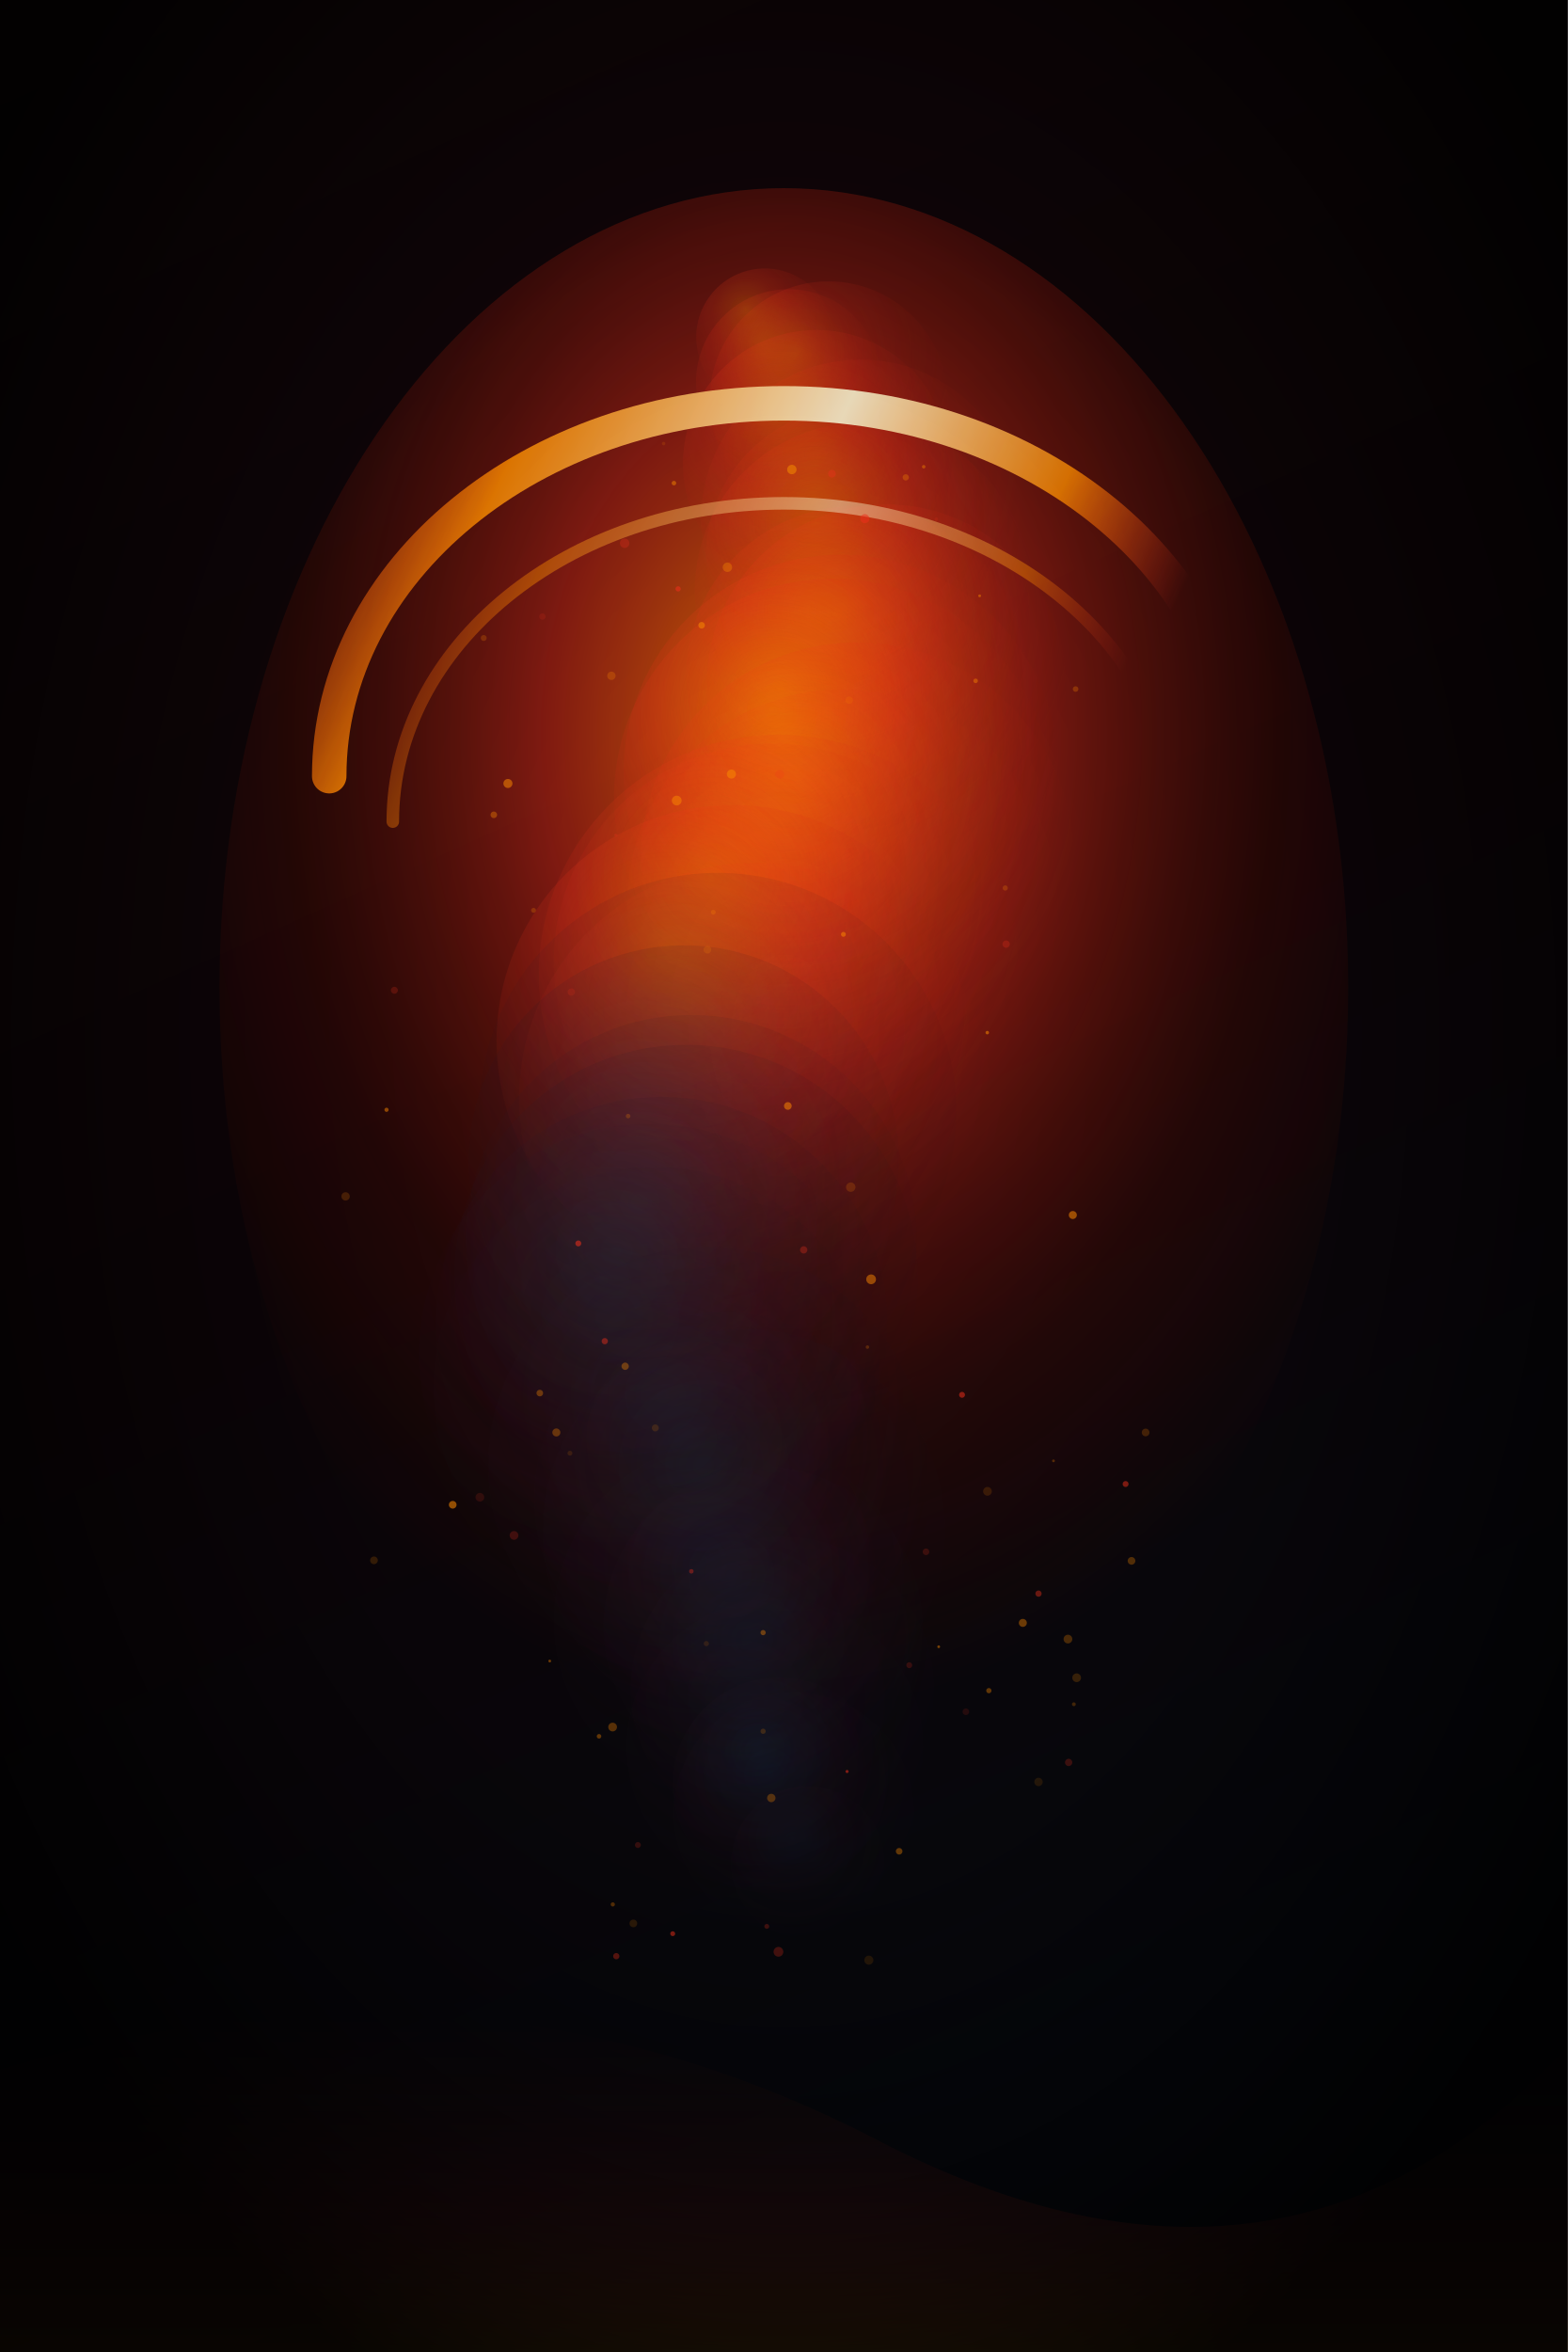
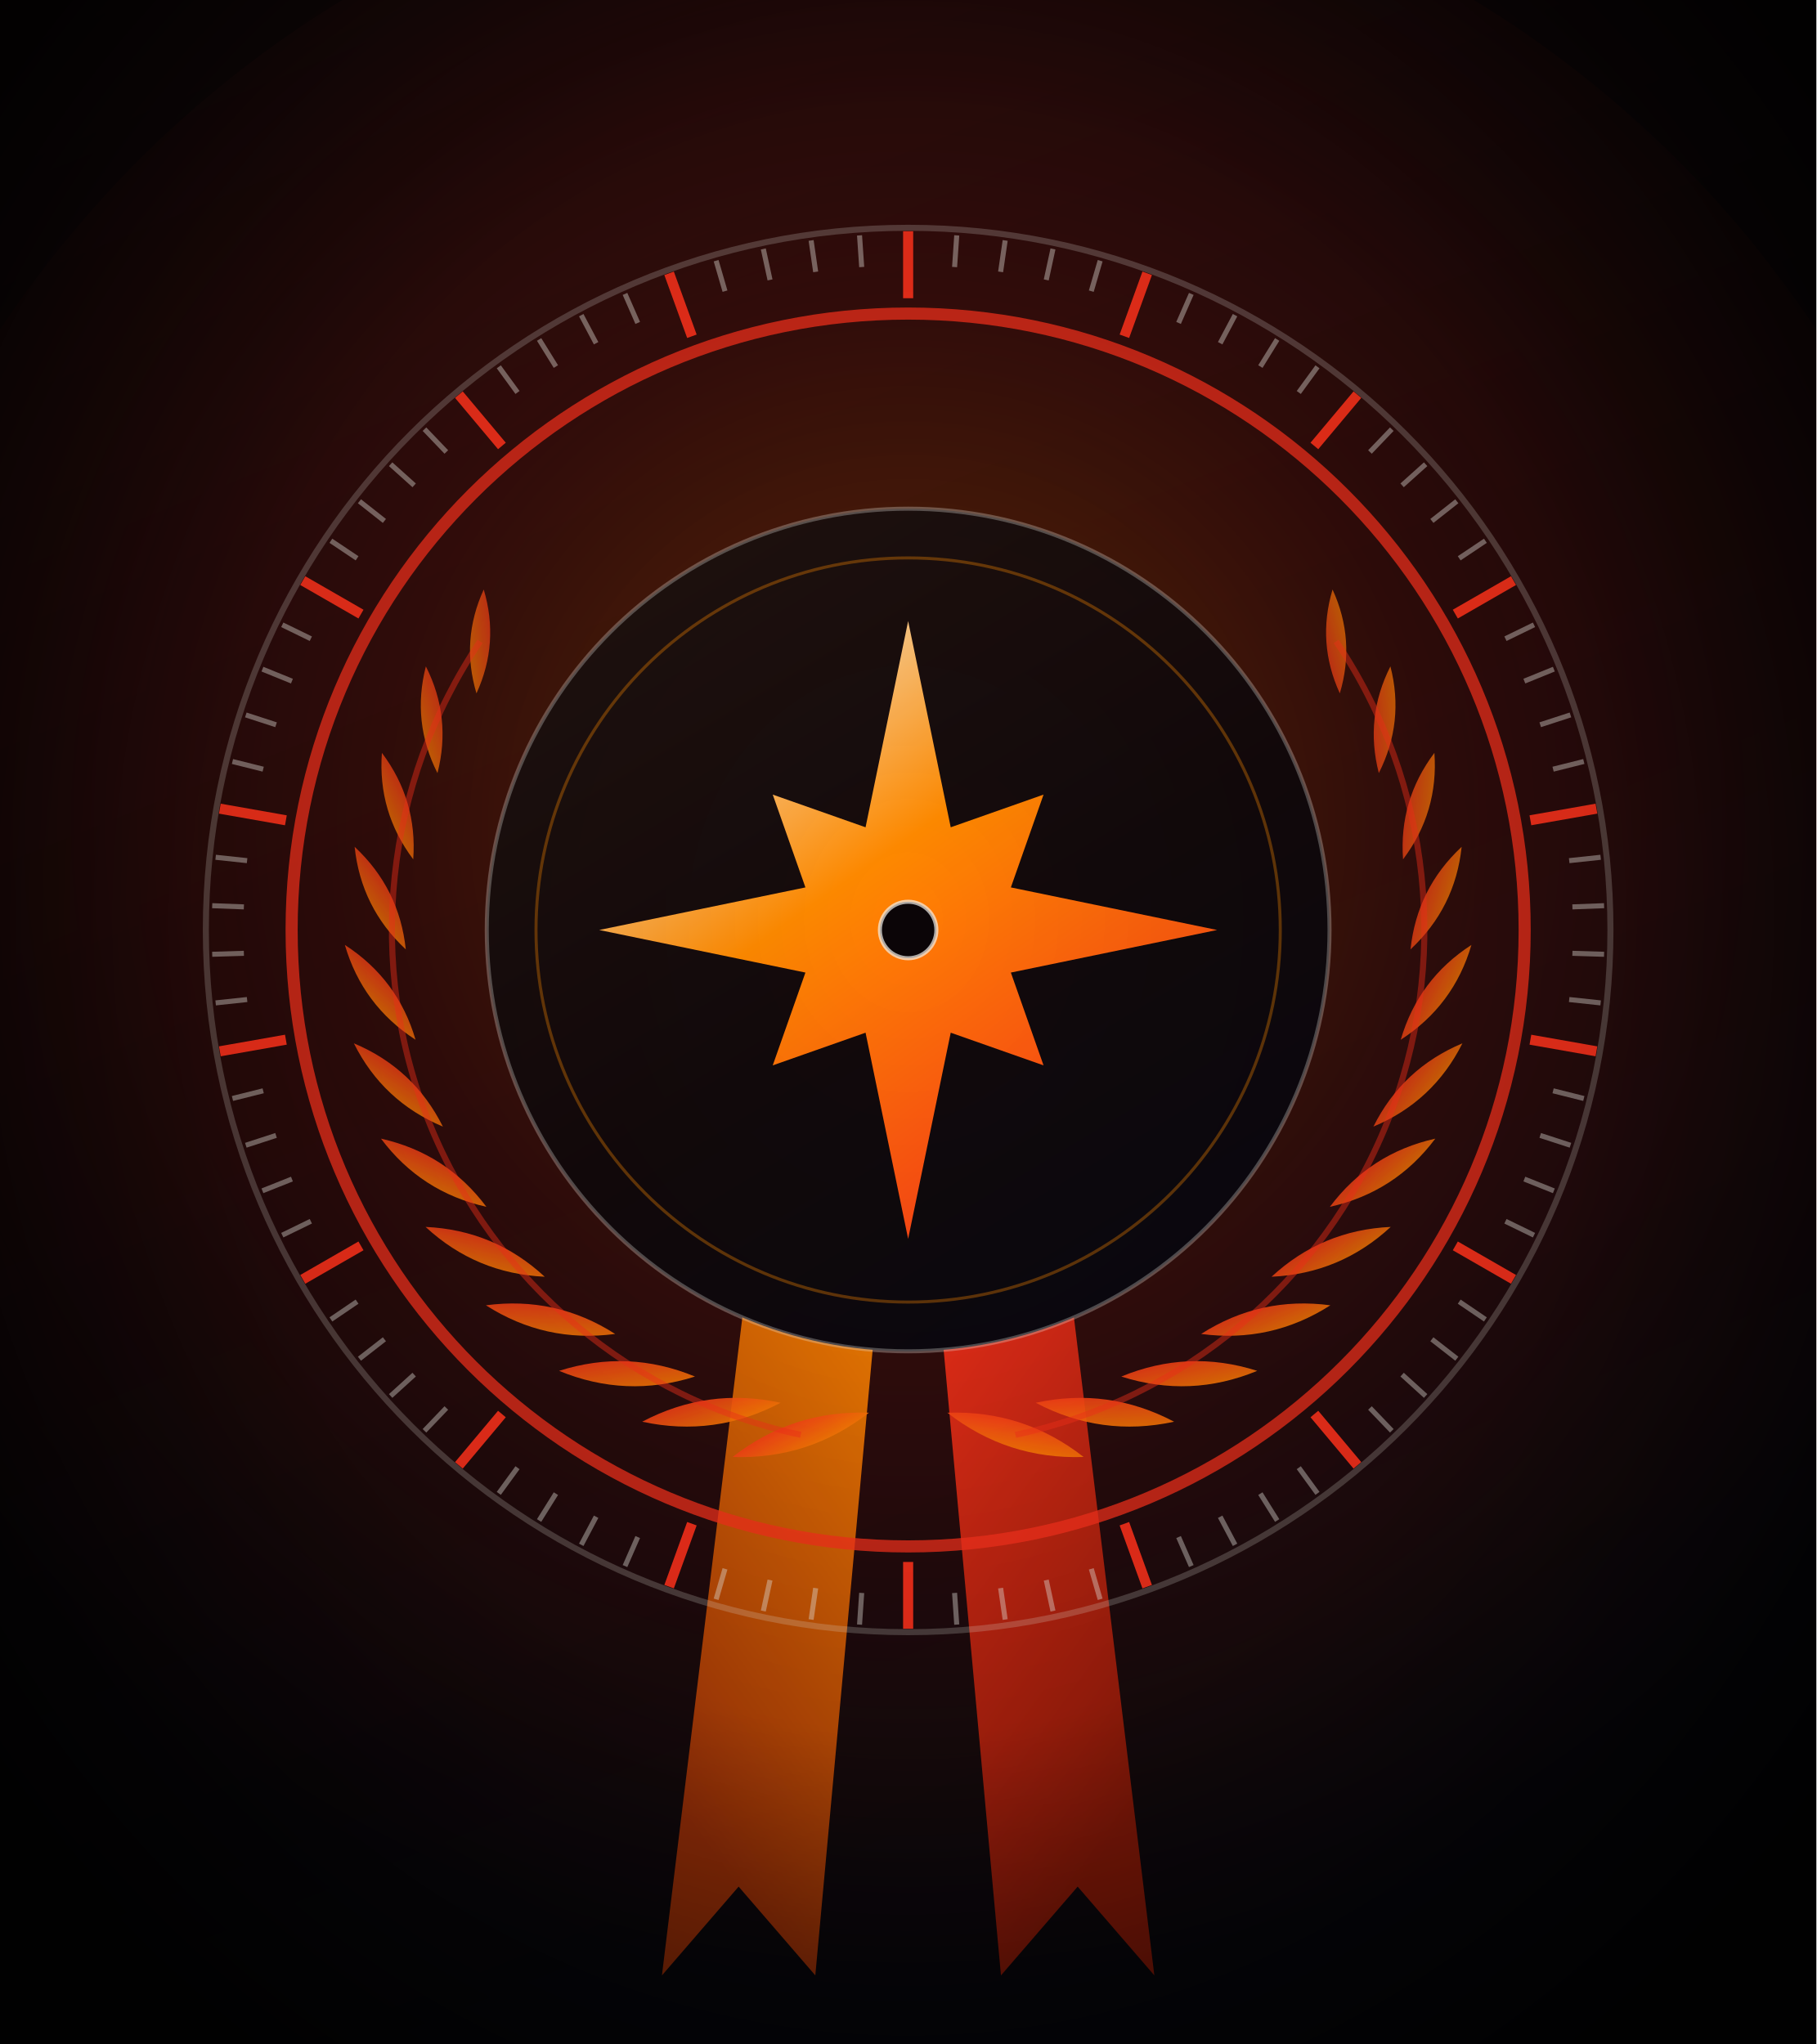
- <svg xmlns="http://www.w3.org/2000/svg" viewBox="0 0 900 1350" width="900" height="1350" role="img">
+ <svg xmlns="http://www.w3.org/2000/svg" viewBox="0 0 900 1013" width="900" height="1013" role="img">
  <defs>
-     <linearGradient id="ground" x1="0" y1="0" x2="0.3" y2="1">
-       <stop offset="0" stop-color="#120608" />
-       <stop offset="0.55" stop-color="#0c0407" />
-       <stop offset="1" stop-color="#07090f" />
+     <linearGradient id="ground" x1="0" y1="0" x2="0.35" y2="1">
+       <stop offset="0" stop-color="#150809" />
+       <stop offset="0.5" stop-color="#0b0507" />
+       <stop offset="1" stop-color="#07070c" />
    </linearGradient>
-     <radialGradient id="glow" cx="0.5" cy="0.34" r="0.62">
-       <stop offset="0" stop-color="#ff8a00" stop-opacity="0.85" />
-       <stop offset="0.35" stop-color="#fd321c" stop-opacity="0.5" />
-       <stop offset="0.72" stop-color="#7d1204" stop-opacity="0.22" />
-       <stop offset="1" stop-color="#7d1204" stop-opacity="0" />
+     <radialGradient id="halo" cx="0.5" cy="0.45" r="0.55">
+       <stop offset="0" stop-color="#ff8a00" stop-opacity="0.34" />
+       <stop offset="0.45" stop-color="#fd321c" stop-opacity="0.16" />
+       <stop offset="1" stop-color="#fd321c" stop-opacity="0" />
    </radialGradient>
-     <radialGradient id="warm" cx="0.36" cy="0.3" r="0.72">
-       <stop offset="0" stop-color="#ff8a00" stop-opacity="0.9" />
-       <stop offset="0.4" stop-color="#fd321c" stop-opacity="0.45" />
-       <stop offset="1" stop-color="#7d1204" stop-opacity="0" />
-     </radialGradient>
-     <radialGradient id="cool" cx="0.4" cy="0.34" r="0.75">
-       <stop offset="0" stop-color="#1b3550" stop-opacity="0.75" />
-       <stop offset="0.45" stop-color="#2a1526" stop-opacity="0.4" />
-       <stop offset="1" stop-color="#0a0710" stop-opacity="0" />
-     </radialGradient>
-     <linearGradient id="rim" x1="0" y1="0" x2="1" y2="0.2">
-       <stop offset="0" stop-color="#fd321c" stop-opacity="0" />
-       <stop offset="0.22" stop-color="#ff8a00" stop-opacity="0.95" />
-       <stop offset="0.55" stop-color="#fff3d0" stop-opacity="1" />
-       <stop offset="0.82" stop-color="#ff8a00" stop-opacity="0.9" />
-       <stop offset="1" stop-color="#fd321c" stop-opacity="0" />
+     <linearGradient id="disc" x1="0.2" y1="0" x2="0.8" y2="1">
+       <stop offset="0" stop-color="#20120f" />
+       <stop offset="0.55" stop-color="#12090b" />
+       <stop offset="1" stop-color="#0a0810" />
    </linearGradient>
-     <linearGradient id="floor" x1="0" y1="0" x2="0" y2="1">
-       <stop offset="0" stop-color="#7d1204" stop-opacity="0" />
-       <stop offset="0.6" stop-color="#fd321c" stop-opacity="0.28" />
-       <stop offset="1" stop-color="#ff8a00" stop-opacity="0.5" />
+     <linearGradient id="burst" x1="0.15" y1="0" x2="0.85" y2="1">
+       <stop offset="0" stop-color="#fff4dd" />
+       <stop offset="0.4" stop-color="#ff8a00" />
+       <stop offset="1" stop-color="#fd321c" />
    </linearGradient>
-     <radialGradient id="vignette" cx="0.5" cy="0.44" r="0.62">
+     <linearGradient id="leaf" x1="0" y1="0" x2="1" y2="1">
+       <stop offset="0" stop-color="#ff8a00" />
+       <stop offset="1" stop-color="#fd321c" />
+     </linearGradient>
+     <linearGradient id="bandA" x1="0" y1="0" x2="0.4" y2="1">
+       <stop offset="0" stop-color="#fd321c" />
+       <stop offset="1" stop-color="#8d1a08" />
+     </linearGradient>
+     <linearGradient id="bandB" x1="1" y1="0" x2="0.6" y2="1">
+       <stop offset="0" stop-color="#ff8a00" />
+       <stop offset="1" stop-color="#a33208" />
+     </linearGradient>
+     <radialGradient id="vignette" cx="0.5" cy="0.45" r="0.66">
      <stop offset="0" stop-color="#000" stop-opacity="0" />
-       <stop offset="0.55" stop-color="#000" stop-opacity="0.1" />
-       <stop offset="0.8" stop-color="#000" stop-opacity="0.52" />
-       <stop offset="1" stop-color="#000" stop-opacity="0.86" />
+       <stop offset="0.6" stop-color="#000" stop-opacity="0.12" />
+       <stop offset="0.85" stop-color="#000" stop-opacity="0.55" />
+       <stop offset="1" stop-color="#000" stop-opacity="0.88" />
    </radialGradient>
  </defs>
-   <rect width="900" height="1350" fill="url(#ground)" />
-   <ellipse cx="450" cy="567" rx="324" ry="459" fill="url(#glow)" />
-   <circle cx="439.1" cy="193.5" r="39.4" fill="url(#warm)" opacity="0.34" />
-   <circle cx="452.8" cy="219.2" r="53.2" fill="url(#warm)" opacity="0.32" />
-   <circle cx="475.7" cy="229.8" r="68.3" fill="url(#warm)" opacity="0.29" />
-   <circle cx="468.7" cy="266" r="76.6" fill="url(#warm)" opacity="0.35" />
-   <circle cx="494" cy="297.9" r="91.5" fill="url(#warm)" opacity="0.19" />
-   <circle cx="491" cy="319.4" r="85.7" fill="url(#warm)" opacity="0.19" />
-   <circle cx="495" cy="338.7" r="96.1" fill="url(#warm)" opacity="0.25" />
-   <circle cx="491.4" cy="387.9" r="97.5" fill="url(#warm)" opacity="0.28" />
-   <circle cx="508.8" cy="392.6" r="103.1" fill="url(#warm)" opacity="0.32" />
-   <circle cx="482.9" cy="443.3" r="124.9" fill="url(#warm)" opacity="0.34" />
-   <circle cx="478.2" cy="457.8" r="125.7" fill="url(#warm)" opacity="0.34" />
-   <circle cx="492.2" cy="493" r="124.3" fill="url(#warm)" opacity="0.25" />
-   <circle cx="483.6" cy="519.3" r="123.6" fill="url(#warm)" opacity="0.17" />
-   <circle cx="443.2" cy="552.1" r="125.3" fill="url(#warm)" opacity="0.17" />
-   <circle cx="447.1" cy="559.5" r="137.8" fill="url(#warm)" opacity="0.27" />
-   <circle cx="420.5" cy="597.5" r="135.4" fill="url(#warm)" opacity="0.32" />
-   <circle cx="433.3" cy="630.5" r="135.3" fill="url(#warm)" opacity="0.16" />
-   <circle cx="412.1" cy="637.9" r="136.9" fill="url(#cool)" opacity="0.21" />
-   <circle cx="392.6" cy="666.1" r="123.5" fill="url(#cool)" opacity="0.26" />
-   <circle cx="396.9" cy="712" r="129.4" fill="url(#cool)" opacity="0.22" />
-   <circle cx="393.9" cy="732.7" r="133" fill="url(#cool)" opacity="0.28" />
-   <circle cx="379.8" cy="759.2" r="129.6" fill="url(#cool)" opacity="0.27" />
-   <circle cx="372.8" cy="777.2" r="132.2" fill="url(#cool)" opacity="0.17" />
-   <circle cx="375.6" cy="796.5" r="126.8" fill="url(#cool)" opacity="0.16" />
-   <circle cx="405.7" cy="840.9" r="125.4" fill="url(#cool)" opacity="0.25" />
-   <circle cx="414.2" cy="860.4" r="107.5" fill="url(#cool)" opacity="0.19" />
-   <circle cx="427.1" cy="878.2" r="115.5" fill="url(#cool)" opacity="0.26" />
-   <circle cx="422.1" cy="930.4" r="104.1" fill="url(#cool)" opacity="0.18" />
-   <circle cx="438.1" cy="933.3" r="91.6" fill="url(#cool)" opacity="0.27" />
-   <circle cx="449.2" cy="969" r="87.1" fill="url(#cool)" opacity="0.24" />
-   <circle cx="445" cy="1002.8" r="85.2" fill="url(#cool)" opacity="0.18" />
-   <circle cx="447.4" cy="1024" r="61.2" fill="url(#cool)" opacity="0.29" />
-   <circle cx="455.8" cy="1040.5" r="69.1" fill="url(#cool)" opacity="0.20" />
-   <circle cx="463.8" cy="1069.3" r="44.1" fill="url(#cool)" opacity="0.22" />
-   <path d="M 189 445.5 A 261 214 0 0 1 711 445.5" fill="none" stroke="url(#rim)" stroke-width="19.8" stroke-linecap="round" opacity="0.95" />
-   <path d="M 225.5 471.6 A 224.5 182.7 0 0 1 674.5 471.6" fill="none" stroke="url(#rim)" stroke-width="7.2" stroke-linecap="round" opacity="0.5" />
-   <path d="M 0 1188 Q 270 1107 504 1228.5 T 900 1174.5 L 900 1350 L 0 1350 Z" fill="url(#floor)" opacity="0.45" />
-   <circle cx="442.8" cy="1032" r="2.4" fill="#ff8a00" opacity="0.32" />
-   <circle cx="402.8" cy="358.9" r="1.9" fill="#ff8a00" opacity="0.59" />
-   <circle cx="560.1" cy="390.8" r="1.3" fill="#ff8a00" opacity="0.45" />
-   <circle cx="396.9" cy="901.9" r="1.3" fill="#fd321c" opacity="0.37" />
-   <circle cx="358.6" cy="311.8" r="2.7" fill="#fd321c" opacity="0.28" />
-   <circle cx="531.6" cy="890.7" r="1.9" fill="#fd321c" opacity="0.18" />
-   <circle cx="657.7" cy="822.2" r="2.2" fill="#ff8a00" opacity="0.23" />
-   <circle cx="306.3" cy="522.5" r="1.4" fill="#ff8a00" opacity="0.25" />
-   <circle cx="351.7" cy="991.3" r="2.5" fill="#ff8a00" opacity="0.35" />
-   <circle cx="386.9" cy="277.3" r="1.3" fill="#ff8a00" opacity="0.52" />
-   <circle cx="596.2" cy="914.7" r="1.8" fill="#fd321c" opacity="0.42" />
-   <circle cx="522" cy="955.8" r="1.7" fill="#fd321c" opacity="0.19" />
-   <circle cx="454.6" cy="269.5" r="2.7" fill="#ff8a00" opacity="0.62" />
-   <circle cx="613.5" cy="1011.6" r="2.1" fill="#fd321c" opacity="0.25" />
-   <circle cx="577.6" cy="541.9" r="2.1" fill="#fd321c" opacity="0.24" />
-   <circle cx="487.5" cy="401.9" r="2.1" fill="#ff8a00" opacity="0.17" />
-   <circle cx="353.6" cy="479.4" r="0.9" fill="#fd321c" opacity="0.23" />
-   <circle cx="618.1" cy="963" r="2.5" fill="#ff8a00" opacity="0.21" />
-   <circle cx="498" cy="773.2" r="1.0" fill="#ff8a00" opacity="0.23" />
-   <circle cx="283.5" cy="467.7" r="1.9" fill="#ff8a00" opacity="0.40" />
-   <circle cx="488.4" cy="681.4" r="2.7" fill="#ff8a00" opacity="0.19" />
-   <circle cx="221.9" cy="637" r="1.2" fill="#ff8a00" opacity="0.52" />
-   <circle cx="516.2" cy="1062.6" r="1.9" fill="#ff8a00" opacity="0.42" />
-   <circle cx="567.7" cy="970.4" r="1.5" fill="#ff8a00" opacity="0.40" />
-   <circle cx="566.9" cy="856" r="2.5" fill="#ff8a00" opacity="0.16" />
-   <circle cx="358.9" cy="784.2" r="2.1" fill="#ff8a00" opacity="0.37" />
-   <circle cx="452.3" cy="634.8" r="2.2" fill="#ff8a00" opacity="0.52" />
-   <circle cx="477.6" cy="271.9" r="2.2" fill="#fd321c" opacity="0.40" />
-   <circle cx="366.2" cy="1059" r="1.7" fill="#fd321c" opacity="0.21" />
-   <circle cx="315.6" cy="953.4" r="0.8" fill="#ff8a00" opacity="0.43" />
-   <circle cx="311.4" cy="353.9" r="1.8" fill="#fd321c" opacity="0.15" />
-   <circle cx="530.3" cy="267.9" r="1.0" fill="#ff8a00" opacity="0.45" />
-   <circle cx="617.5" cy="395.5" r="1.6" fill="#ff8a00" opacity="0.29" />
-   <circle cx="214.7" cy="895.6" r="2.2" fill="#ff8a00" opacity="0.19" />
-   <circle cx="198.4" cy="686.7" r="2.4" fill="#ff8a00" opacity="0.20" />
-   <circle cx="446.9" cy="1120.3" r="2.8" fill="#fd321c" opacity="0.31" />
-   <circle cx="649.6" cy="895.9" r="2.2" fill="#ff8a00" opacity="0.32" />
-   <circle cx="332" cy="713.7" r="1.7" fill="#fd321c" opacity="0.54" />
-   <circle cx="577.1" cy="509.7" r="1.5" fill="#ff8a00" opacity="0.24" />
-   <circle cx="291.6" cy="449.7" r="2.6" fill="#ff8a00" opacity="0.56" />
-   <circle cx="363.6" cy="1104" r="2.2" fill="#ff8a00" opacity="0.18" />
-   <circle cx="417.6" cy="325.6" r="2.7" fill="#ff8a00" opacity="0.39" />
-   <circle cx="604.8" cy="838.5" r="0.8" fill="#ff8a00" opacity="0.29" />
-   <circle cx="562.4" cy="342" r="0.8" fill="#ff8a00" opacity="0.50" />
-   <circle cx="405.5" cy="943.4" r="1.5" fill="#ff8a00" opacity="0.13" />
-   <circle cx="376.2" cy="819.6" r="2.0" fill="#ff8a00" opacity="0.15" />
-   <circle cx="646.2" cy="851.8" r="1.7" fill="#fd321c" opacity="0.50" />
-   <circle cx="309.9" cy="799.6" r="1.9" fill="#ff8a00" opacity="0.37" />
-   <circle cx="447.6" cy="444.4" r="2.6" fill="#fd321c" opacity="0.17" />
-   <circle cx="615.9" cy="697.4" r="2.3" fill="#ff8a00" opacity="0.57" />
-   <circle cx="484.2" cy="536.3" r="1.4" fill="#ff8a00" opacity="0.51" />
-   <circle cx="277.7" cy="366.2" r="1.7" fill="#ff8a00" opacity="0.24" />
-   <circle cx="616.5" cy="978.2" r="1.1" fill="#ff8a00" opacity="0.26" />
-   <circle cx="461.4" cy="717.4" r="2.1" fill="#fd321c" opacity="0.29" />
-   <circle cx="419.9" cy="444.3" r="2.6" fill="#ff8a00" opacity="0.58" />
-   <circle cx="319.4" cy="822.2" r="2.3" fill="#ff8a00" opacity="0.35" />
-   <circle cx="438.1" cy="937.1" r="1.5" fill="#ff8a00" opacity="0.41" />
-   <circle cx="554.5" cy="982.5" r="1.9" fill="#fd321c" opacity="0.13" />
-   <circle cx="275.5" cy="859.4" r="2.5" fill="#fd321c" opacity="0.14" />
-   <circle cx="566.8" cy="592.7" r="1.0" fill="#ff8a00" opacity="0.54" />
-   <circle cx="496.5" cy="297.7" r="2.6" fill="#fd321c" opacity="0.52" />
-   <circle cx="259.9" cy="863.7" r="2.2" fill="#ff8a00" opacity="0.60" />
-   <circle cx="386.2" cy="1109.9" r="1.4" fill="#fd321c" opacity="0.60" />
-   <circle cx="613.1" cy="940.8" r="2.5" fill="#ff8a00" opacity="0.29" />
-   <circle cx="440.2" cy="1105.7" r="1.4" fill="#fd321c" opacity="0.28" />
-   <circle cx="343.9" cy="996.6" r="1.3" fill="#ff8a00" opacity="0.40" />
-   <circle cx="295.1" cy="881.3" r="2.5" fill="#fd321c" opacity="0.21" />
-   <circle cx="498.8" cy="1125.1" r="2.6" fill="#ff8a00" opacity="0.15" />
-   <circle cx="538.9" cy="945.2" r="0.8" fill="#ff8a00" opacity="0.48" />
-   <circle cx="328" cy="569.4" r="2.1" fill="#fd321c" opacity="0.15" />
-   <circle cx="381" cy="254.6" r="1.0" fill="#ff8a00" opacity="0.16" />
-   <circle cx="552.3" cy="800.6" r="1.7" fill="#fd321c" opacity="0.52" />
-   <circle cx="500.1" cy="734.3" r="2.8" fill="#ff8a00" opacity="0.51" />
-   <circle cx="520" cy="274" r="1.8" fill="#ff8a00" opacity="0.34" />
-   <circle cx="347.2" cy="769.8" r="1.8" fill="#fd321c" opacity="0.44" />
-   <circle cx="406.1" cy="545.1" r="2.2" fill="#ff8a00" opacity="0.17" />
-   <circle cx="537.5" cy="298" r="1.0" fill="#fd321c" opacity="0.16" />
-   <circle cx="596.2" cy="1022.8" r="2.4" fill="#ff8a00" opacity="0.14" />
-   <circle cx="353.8" cy="1122.8" r="1.8" fill="#fd321c" opacity="0.44" />
-   <circle cx="409.5" cy="523.6" r="1.4" fill="#ff8a00" opacity="0.24" />
-   <circle cx="327.2" cy="834.1" r="1.4" fill="#ff8a00" opacity="0.14" />
-   <circle cx="389.3" cy="338" r="1.5" fill="#fd321c" opacity="0.55" />
-   <circle cx="587.2" cy="931.5" r="2.3" fill="#ff8a00" opacity="0.43" />
-   <circle cx="351.8" cy="1093.1" r="1.2" fill="#ff8a00" opacity="0.38" />
-   <circle cx="360.6" cy="640.6" r="1.3" fill="#ff8a00" opacity="0.23" />
-   <circle cx="486.3" cy="1016.8" r="0.9" fill="#fd321c" opacity="0.53" />
-   <circle cx="351" cy="387.9" r="2.4" fill="#ff8a00" opacity="0.27" />
-   <circle cx="388.5" cy="459.5" r="2.8" fill="#ff8a00" opacity="0.52" />
-   <circle cx="438.1" cy="993.7" r="1.5" fill="#ff8a00" opacity="0.20" />
-   <circle cx="226.4" cy="568.4" r="2.0" fill="#fd321c" opacity="0.21" />
-   <rect width="900" height="1350" fill="url(#vignette)" />
+   <rect width="900" height="1013" fill="url(#ground)" />
+   <circle cx="450" cy="460.9" r="539.4" fill="url(#halo)" />
+   <path d="M 440 586.2 L 376 586.2 L 328 979 L 366 935 L 404 979 Z" fill="url(#bandB)" />
+   <path d="M 460 586.2 L 524 586.2 L 572 979 L 534 935 L 496 979 Z" fill="url(#bandA)" />
+   <circle cx="450" cy="460.9" r="348" fill="none" stroke="#f4f1ea" stroke-opacity="0.22" stroke-width="3" />
+   <line x1="450" y1="117.1" x2="450" y2="145.3" stroke="#fd321c" stroke-opacity="0.95" stroke-width="5" stroke-linecap="square" />
+   <line x1="474" y1="117.9" x2="473.1" y2="131.1" stroke="#f4f1ea" stroke-opacity="0.42" stroke-width="2.5" stroke-linecap="square" />
+   <line x1="497.9" y1="120.4" x2="496" y2="133.5" stroke="#f4f1ea" stroke-opacity="0.42" stroke-width="2.5" stroke-linecap="square" />
+   <line x1="521.5" y1="124.6" x2="518.7" y2="137.5" stroke="#f4f1ea" stroke-opacity="0.42" stroke-width="2.5" stroke-linecap="square" />
+   <line x1="544.8" y1="130.4" x2="541.1" y2="143.1" stroke="#f4f1ea" stroke-opacity="0.42" stroke-width="2.5" stroke-linecap="square" />
+   <line x1="567.6" y1="137.8" x2="558" y2="164.3" stroke="#fd321c" stroke-opacity="0.95" stroke-width="5" stroke-linecap="square" />
+   <line x1="589.8" y1="146.8" x2="584.5" y2="158.9" stroke="#f4f1ea" stroke-opacity="0.42" stroke-width="2.5" stroke-linecap="square" />
+   <line x1="611.4" y1="157.3" x2="605.2" y2="169" stroke="#f4f1ea" stroke-opacity="0.42" stroke-width="2.5" stroke-linecap="square" />
+   <line x1="632.2" y1="169.3" x2="625.2" y2="180.6" stroke="#f4f1ea" stroke-opacity="0.42" stroke-width="2.5" stroke-linecap="square" />
+   <line x1="652.1" y1="182.8" x2="644.3" y2="193.5" stroke="#f4f1ea" stroke-opacity="0.42" stroke-width="2.5" stroke-linecap="square" />
+   <line x1="671" y1="197.5" x2="652.9" y2="219.1" stroke="#fd321c" stroke-opacity="0.95" stroke-width="5" stroke-linecap="square" />
+   <line x1="688.8" y1="213.6" x2="679.7" y2="223.1" stroke="#f4f1ea" stroke-opacity="0.42" stroke-width="2.5" stroke-linecap="square" />
+   <line x1="705.5" y1="230.9" x2="695.7" y2="239.7" stroke="#f4f1ea" stroke-opacity="0.42" stroke-width="2.5" stroke-linecap="square" />
+   <line x1="720.9" y1="249.2" x2="710.5" y2="257.4" stroke="#f4f1ea" stroke-opacity="0.42" stroke-width="2.5" stroke-linecap="square" />
+   <line x1="735" y1="268.7" x2="724.1" y2="276" stroke="#f4f1ea" stroke-opacity="0.42" stroke-width="2.5" stroke-linecap="square" />
+   <line x1="747.8" y1="289" x2="723.3" y2="303.1" stroke="#fd321c" stroke-opacity="0.95" stroke-width="5" stroke-linecap="square" />
+   <line x1="759" y1="310.2" x2="747.1" y2="316" stroke="#f4f1ea" stroke-opacity="0.42" stroke-width="2.5" stroke-linecap="square" />
+   <line x1="768.8" y1="332.1" x2="756.5" y2="337.1" stroke="#f4f1ea" stroke-opacity="0.42" stroke-width="2.5" stroke-linecap="square" />
+   <line x1="777" y1="354.7" x2="764.4" y2="358.8" stroke="#f4f1ea" stroke-opacity="0.42" stroke-width="2.5" stroke-linecap="square" />
+   <line x1="783.6" y1="377.7" x2="770.8" y2="380.9" stroke="#f4f1ea" stroke-opacity="0.42" stroke-width="2.5" stroke-linecap="square" />
+   <line x1="788.6" y1="401.2" x2="760.8" y2="406.1" stroke="#fd321c" stroke-opacity="0.95" stroke-width="5" stroke-linecap="square" />
+   <line x1="791.9" y1="425" x2="778.8" y2="426.4" stroke="#f4f1ea" stroke-opacity="0.42" stroke-width="2.5" stroke-linecap="square" />
+   <line x1="793.6" y1="448.9" x2="780.4" y2="449.4" stroke="#f4f1ea" stroke-opacity="0.42" stroke-width="2.5" stroke-linecap="square" />
+   <line x1="793.6" y1="472.9" x2="780.4" y2="472.5" stroke="#f4f1ea" stroke-opacity="0.42" stroke-width="2.5" stroke-linecap="square" />
+   <line x1="791.9" y1="496.9" x2="778.8" y2="495.5" stroke="#f4f1ea" stroke-opacity="0.42" stroke-width="2.5" stroke-linecap="square" />
+   <line x1="788.6" y1="520.6" x2="760.8" y2="515.7" stroke="#fd321c" stroke-opacity="0.95" stroke-width="5" stroke-linecap="square" />
+   <line x1="783.6" y1="544.1" x2="770.8" y2="540.9" stroke="#f4f1ea" stroke-opacity="0.42" stroke-width="2.5" stroke-linecap="square" />
+   <line x1="777" y1="567.2" x2="764.4" y2="563.1" stroke="#f4f1ea" stroke-opacity="0.42" stroke-width="2.5" stroke-linecap="square" />
+   <line x1="768.8" y1="589.7" x2="756.5" y2="584.8" stroke="#f4f1ea" stroke-opacity="0.42" stroke-width="2.5" stroke-linecap="square" />
+   <line x1="759" y1="611.6" x2="747.1" y2="605.8" stroke="#f4f1ea" stroke-opacity="0.42" stroke-width="2.5" stroke-linecap="square" />
+   <line x1="747.8" y1="632.8" x2="723.3" y2="618.7" stroke="#fd321c" stroke-opacity="0.95" stroke-width="5" stroke-linecap="square" />
+   <line x1="735" y1="653.2" x2="724.1" y2="645.8" stroke="#f4f1ea" stroke-opacity="0.42" stroke-width="2.5" stroke-linecap="square" />
+   <line x1="720.9" y1="672.6" x2="710.5" y2="664.5" stroke="#f4f1ea" stroke-opacity="0.42" stroke-width="2.5" stroke-linecap="square" />
+   <line x1="705.5" y1="691" x2="695.7" y2="682.1" stroke="#f4f1ea" stroke-opacity="0.42" stroke-width="2.5" stroke-linecap="square" />
+   <line x1="688.8" y1="708.2" x2="679.7" y2="698.7" stroke="#f4f1ea" stroke-opacity="0.42" stroke-width="2.5" stroke-linecap="square" />
+   <line x1="671" y1="724.3" x2="652.9" y2="702.7" stroke="#fd321c" stroke-opacity="0.95" stroke-width="5" stroke-linecap="square" />
+   <line x1="652.1" y1="739.1" x2="644.3" y2="728.4" stroke="#f4f1ea" stroke-opacity="0.42" stroke-width="2.5" stroke-linecap="square" />
+   <line x1="632.2" y1="752.5" x2="625.2" y2="741.3" stroke="#f4f1ea" stroke-opacity="0.42" stroke-width="2.5" stroke-linecap="square" />
+   <line x1="611.4" y1="764.5" x2="605.2" y2="752.8" stroke="#f4f1ea" stroke-opacity="0.42" stroke-width="2.5" stroke-linecap="square" />
+   <line x1="589.8" y1="775" x2="584.5" y2="762.9" stroke="#f4f1ea" stroke-opacity="0.42" stroke-width="2.5" stroke-linecap="square" />
+   <line x1="567.6" y1="784" x2="558" y2="757.5" stroke="#fd321c" stroke-opacity="0.95" stroke-width="5" stroke-linecap="square" />
+   <line x1="544.8" y1="791.4" x2="541.1" y2="778.7" stroke="#f4f1ea" stroke-opacity="0.42" stroke-width="2.5" stroke-linecap="square" />
+   <line x1="521.5" y1="797.2" x2="518.7" y2="784.3" stroke="#f4f1ea" stroke-opacity="0.42" stroke-width="2.5" stroke-linecap="square" />
+   <line x1="497.9" y1="801.4" x2="496" y2="788.3" stroke="#f4f1ea" stroke-opacity="0.42" stroke-width="2.5" stroke-linecap="square" />
+   <line x1="474" y1="803.9" x2="473.1" y2="790.7" stroke="#f4f1ea" stroke-opacity="0.42" stroke-width="2.5" stroke-linecap="square" />
+   <line x1="450" y1="804.7" x2="450" y2="776.6" stroke="#fd321c" stroke-opacity="0.95" stroke-width="5" stroke-linecap="square" />
+   <line x1="426" y1="803.9" x2="426.9" y2="790.7" stroke="#f4f1ea" stroke-opacity="0.42" stroke-width="2.5" stroke-linecap="square" />
+   <line x1="402.1" y1="801.4" x2="404" y2="788.3" stroke="#f4f1ea" stroke-opacity="0.42" stroke-width="2.5" stroke-linecap="square" />
+   <line x1="378.5" y1="797.2" x2="381.3" y2="784.3" stroke="#f4f1ea" stroke-opacity="0.42" stroke-width="2.5" stroke-linecap="square" />
+   <line x1="355.2" y1="791.4" x2="358.9" y2="778.7" stroke="#f4f1ea" stroke-opacity="0.42" stroke-width="2.5" stroke-linecap="square" />
+   <line x1="332.4" y1="784" x2="342" y2="757.5" stroke="#fd321c" stroke-opacity="0.95" stroke-width="5" stroke-linecap="square" />
+   <line x1="310.2" y1="775" x2="315.5" y2="762.9" stroke="#f4f1ea" stroke-opacity="0.42" stroke-width="2.5" stroke-linecap="square" />
+   <line x1="288.6" y1="764.5" x2="294.8" y2="752.8" stroke="#f4f1ea" stroke-opacity="0.42" stroke-width="2.5" stroke-linecap="square" />
+   <line x1="267.8" y1="752.5" x2="274.8" y2="741.3" stroke="#f4f1ea" stroke-opacity="0.42" stroke-width="2.5" stroke-linecap="square" />
+   <line x1="247.9" y1="739.1" x2="255.7" y2="728.4" stroke="#f4f1ea" stroke-opacity="0.42" stroke-width="2.5" stroke-linecap="square" />
+   <line x1="229" y1="724.3" x2="247.1" y2="702.7" stroke="#fd321c" stroke-opacity="0.95" stroke-width="5" stroke-linecap="square" />
+   <line x1="211.2" y1="708.2" x2="220.3" y2="698.7" stroke="#f4f1ea" stroke-opacity="0.42" stroke-width="2.5" stroke-linecap="square" />
+   <line x1="194.5" y1="691" x2="204.3" y2="682.1" stroke="#f4f1ea" stroke-opacity="0.42" stroke-width="2.5" stroke-linecap="square" />
+   <line x1="179.1" y1="672.6" x2="189.5" y2="664.5" stroke="#f4f1ea" stroke-opacity="0.42" stroke-width="2.5" stroke-linecap="square" />
+   <line x1="165" y1="653.2" x2="175.9" y2="645.8" stroke="#f4f1ea" stroke-opacity="0.42" stroke-width="2.5" stroke-linecap="square" />
+   <line x1="152.2" y1="632.8" x2="176.7" y2="618.7" stroke="#fd321c" stroke-opacity="0.95" stroke-width="5" stroke-linecap="square" />
+   <line x1="141" y1="611.6" x2="152.9" y2="605.8" stroke="#f4f1ea" stroke-opacity="0.42" stroke-width="2.5" stroke-linecap="square" />
+   <line x1="131.2" y1="589.7" x2="143.5" y2="584.8" stroke="#f4f1ea" stroke-opacity="0.42" stroke-width="2.5" stroke-linecap="square" />
+   <line x1="123" y1="567.2" x2="135.6" y2="563.1" stroke="#f4f1ea" stroke-opacity="0.42" stroke-width="2.5" stroke-linecap="square" />
+   <line x1="116.4" y1="544.1" x2="129.2" y2="540.9" stroke="#f4f1ea" stroke-opacity="0.42" stroke-width="2.5" stroke-linecap="square" />
+   <line x1="111.4" y1="520.6" x2="139.2" y2="515.7" stroke="#fd321c" stroke-opacity="0.95" stroke-width="5" stroke-linecap="square" />
+   <line x1="108.1" y1="496.9" x2="121.2" y2="495.5" stroke="#f4f1ea" stroke-opacity="0.42" stroke-width="2.5" stroke-linecap="square" />
+   <line x1="106.4" y1="472.9" x2="119.6" y2="472.5" stroke="#f4f1ea" stroke-opacity="0.42" stroke-width="2.5" stroke-linecap="square" />
+   <line x1="106.4" y1="448.9" x2="119.6" y2="449.4" stroke="#f4f1ea" stroke-opacity="0.42" stroke-width="2.5" stroke-linecap="square" />
+   <line x1="108.1" y1="425" x2="121.2" y2="426.4" stroke="#f4f1ea" stroke-opacity="0.42" stroke-width="2.5" stroke-linecap="square" />
+   <line x1="111.4" y1="401.2" x2="139.2" y2="406.1" stroke="#fd321c" stroke-opacity="0.95" stroke-width="5" stroke-linecap="square" />
+   <line x1="116.4" y1="377.7" x2="129.2" y2="380.9" stroke="#f4f1ea" stroke-opacity="0.42" stroke-width="2.5" stroke-linecap="square" />
+   <line x1="123" y1="354.7" x2="135.6" y2="358.8" stroke="#f4f1ea" stroke-opacity="0.42" stroke-width="2.5" stroke-linecap="square" />
+   <line x1="131.2" y1="332.1" x2="143.5" y2="337.1" stroke="#f4f1ea" stroke-opacity="0.42" stroke-width="2.5" stroke-linecap="square" />
+   <line x1="141" y1="310.2" x2="152.9" y2="316" stroke="#f4f1ea" stroke-opacity="0.42" stroke-width="2.5" stroke-linecap="square" />
+   <line x1="152.2" y1="289" x2="176.7" y2="303.1" stroke="#fd321c" stroke-opacity="0.95" stroke-width="5" stroke-linecap="square" />
+   <line x1="165" y1="268.7" x2="175.9" y2="276" stroke="#f4f1ea" stroke-opacity="0.42" stroke-width="2.5" stroke-linecap="square" />
+   <line x1="179.1" y1="249.2" x2="189.5" y2="257.4" stroke="#f4f1ea" stroke-opacity="0.42" stroke-width="2.5" stroke-linecap="square" />
+   <line x1="194.5" y1="230.9" x2="204.3" y2="239.7" stroke="#f4f1ea" stroke-opacity="0.42" stroke-width="2.5" stroke-linecap="square" />
+   <line x1="211.2" y1="213.6" x2="220.3" y2="223.1" stroke="#f4f1ea" stroke-opacity="0.42" stroke-width="2.5" stroke-linecap="square" />
+   <line x1="229" y1="197.5" x2="247.1" y2="219.1" stroke="#fd321c" stroke-opacity="0.95" stroke-width="5" stroke-linecap="square" />
+   <line x1="247.9" y1="182.8" x2="255.7" y2="193.5" stroke="#f4f1ea" stroke-opacity="0.42" stroke-width="2.5" stroke-linecap="square" />
+   <line x1="267.8" y1="169.3" x2="274.8" y2="180.6" stroke="#f4f1ea" stroke-opacity="0.42" stroke-width="2.5" stroke-linecap="square" />
+   <line x1="288.6" y1="157.3" x2="294.8" y2="169" stroke="#f4f1ea" stroke-opacity="0.42" stroke-width="2.5" stroke-linecap="square" />
+   <line x1="310.2" y1="146.8" x2="315.5" y2="158.9" stroke="#f4f1ea" stroke-opacity="0.42" stroke-width="2.5" stroke-linecap="square" />
+   <line x1="332.4" y1="137.8" x2="342" y2="164.3" stroke="#fd321c" stroke-opacity="0.95" stroke-width="5" stroke-linecap="square" />
+   <line x1="355.2" y1="130.4" x2="358.9" y2="143.1" stroke="#f4f1ea" stroke-opacity="0.42" stroke-width="2.5" stroke-linecap="square" />
+   <line x1="378.5" y1="124.6" x2="381.3" y2="137.5" stroke="#f4f1ea" stroke-opacity="0.42" stroke-width="2.5" stroke-linecap="square" />
+   <line x1="402.1" y1="120.4" x2="404" y2="133.5" stroke="#f4f1ea" stroke-opacity="0.42" stroke-width="2.5" stroke-linecap="square" />
+   <line x1="426" y1="117.9" x2="426.9" y2="131.1" stroke="#f4f1ea" stroke-opacity="0.42" stroke-width="2.5" stroke-linecap="square" />
+   <circle cx="450" cy="460.9" r="305.5" fill="none" stroke="#fd321c" stroke-opacity="0.75" stroke-width="6" />
+   <path d="M -35.5 0 Q 0 -12.9 35.5 0 Q 0 12.9 -35.5 0 Z" fill="url(#leaf)" opacity="0.92" transform="translate(503.2 711.1) rotate(198)" />
+   <path d="M -34.6 0 Q 0 -12.6 34.6 0 Q 0 12.6 -34.6 0 Z" fill="url(#leaf)" opacity="0.90" transform="translate(547.5 699.9) rotate(187.8)" />
+   <path d="M -33.7 0 Q 0 -12.3 33.7 0 Q 0 12.3 -33.7 0 Z" fill="url(#leaf)" opacity="0.89" transform="translate(589.3 680.8) rotate(177.6)" />
+   <path d="M -32.8 0 Q 0 -12 32.8 0 Q 0 12 -32.8 0 Z" fill="url(#leaf)" opacity="0.87" transform="translate(627.2 654) rotate(167.5)" />
+   <path d="M -32 0 Q 0 -11.7 32 0 Q 0 11.7 -32 0 Z" fill="url(#leaf)" opacity="0.85" transform="translate(659.6 620.4) rotate(157.3)" />
+   <path d="M -31.1 0 Q 0 -11.5 31.1 0 Q 0 11.5 -31.1 0 Z" fill="url(#leaf)" opacity="0.84" transform="translate(685.1 581.2) rotate(147.1)" />
+   <path d="M -30.2 0 Q 0 -11.2 30.2 0 Q 0 11.2 -30.2 0 Z" fill="url(#leaf)" opacity="0.82" transform="translate(702.6 537.7) rotate(136.9)" />
+   <path d="M -29.3 0 Q 0 -10.9 29.3 0 Q 0 10.9 -29.3 0 Z" fill="url(#leaf)" opacity="0.81" transform="translate(711.6 491.8) rotate(126.7)" />
+   <path d="M -28.4 0 Q 0 -10.6 28.4 0 Q 0 10.6 -28.4 0 Z" fill="url(#leaf)" opacity="0.79" transform="translate(711.6 445.1) rotate(116.5)" />
+   <path d="M -27.5 0 Q 0 -10.3 27.5 0 Q 0 10.3 -27.5 0 Z" fill="url(#leaf)" opacity="0.77" transform="translate(703 399.5) rotate(106.4)" />
+   <path d="M -26.6 0 Q 0 -10 26.6 0 Q 0 10 -26.6 0 Z" fill="url(#leaf)" opacity="0.76" transform="translate(686.1 356.7) rotate(96.2)" />
+   <path d="M -25.8 0 Q 0 -9.7 25.8 0 Q 0 9.7 -25.8 0 Z" fill="url(#leaf)" opacity="0.74" transform="translate(662.1 317.9) rotate(86)" />
+   <path d="M 503.2 711.1 A 255.8 255.8 0 0 0 662.1 317.9" fill="none" stroke="#fd321c" stroke-opacity="0.45" stroke-width="3" />
+   <path d="M -35.5 0 Q 0 -12.9 35.5 0 Q 0 12.9 -35.5 0 Z" fill="url(#leaf)" opacity="0.92" transform="translate(396.8 711.1) rotate(162)" />
+   <path d="M -34.6 0 Q 0 -12.6 34.6 0 Q 0 12.6 -34.6 0 Z" fill="url(#leaf)" opacity="0.90" transform="translate(352.5 699.9) rotate(172.2)" />
+   <path d="M -33.7 0 Q 0 -12.3 33.7 0 Q 0 12.3 -33.7 0 Z" fill="url(#leaf)" opacity="0.89" transform="translate(310.7 680.8) rotate(182.4)" />
+   <path d="M -32.8 0 Q 0 -12 32.8 0 Q 0 12 -32.8 0 Z" fill="url(#leaf)" opacity="0.87" transform="translate(272.8 654) rotate(192.5)" />
+   <path d="M -32 0 Q 0 -11.7 32 0 Q 0 11.7 -32 0 Z" fill="url(#leaf)" opacity="0.85" transform="translate(240.4 620.4) rotate(202.7)" />
+   <path d="M -31.1 0 Q 0 -11.5 31.1 0 Q 0 11.5 -31.1 0 Z" fill="url(#leaf)" opacity="0.84" transform="translate(214.9 581.2) rotate(212.9)" />
+   <path d="M -30.2 0 Q 0 -11.2 30.2 0 Q 0 11.2 -30.2 0 Z" fill="url(#leaf)" opacity="0.82" transform="translate(197.4 537.7) rotate(223.1)" />
+   <path d="M -29.3 0 Q 0 -10.9 29.3 0 Q 0 10.9 -29.3 0 Z" fill="url(#leaf)" opacity="0.81" transform="translate(188.4 491.8) rotate(233.3)" />
+   <path d="M -28.4 0 Q 0 -10.6 28.4 0 Q 0 10.6 -28.4 0 Z" fill="url(#leaf)" opacity="0.79" transform="translate(188.4 445.1) rotate(243.5)" />
+   <path d="M -27.5 0 Q 0 -10.3 27.5 0 Q 0 10.3 -27.5 0 Z" fill="url(#leaf)" opacity="0.77" transform="translate(197 399.5) rotate(253.6)" />
+   <path d="M -26.6 0 Q 0 -10 26.6 0 Q 0 10 -26.6 0 Z" fill="url(#leaf)" opacity="0.76" transform="translate(213.9 356.7) rotate(263.8)" />
+   <path d="M -25.8 0 Q 0 -9.7 25.8 0 Q 0 9.7 -25.8 0 Z" fill="url(#leaf)" opacity="0.74" transform="translate(237.9 317.9) rotate(274)" />
+   <path d="M 396.8 711.1 A 255.8 255.8 0 0 1 237.9 317.9" fill="none" stroke="#fd321c" stroke-opacity="0.45" stroke-width="3" />
+   <circle cx="450" cy="460.9" r="208.8" fill="url(#disc)" stroke="#f4f1ea" stroke-opacity="0.3" stroke-width="2" />
+   <circle cx="450" cy="460.9" r="184.4" fill="none" stroke="#ff8a00" stroke-opacity="0.35" stroke-width="1.5" />
+   <polygon points="450 307.8 471.1 410 517.1 393.8 500.9 439.8 603.1 460.9 500.9 482 517.1 528 471.1 511.8 450 614 428.9 511.8 382.9 528 399.1 482 296.9 460.9 399.1 439.8 382.9 393.8 428.9 410" fill="url(#burst)" />
+   <circle cx="450" cy="460.9" r="14" fill="#0b0507" stroke="#f4f1ea" stroke-opacity="0.7" stroke-width="2" />
+   <rect width="900" height="1013" fill="url(#vignette)" />
</svg>
